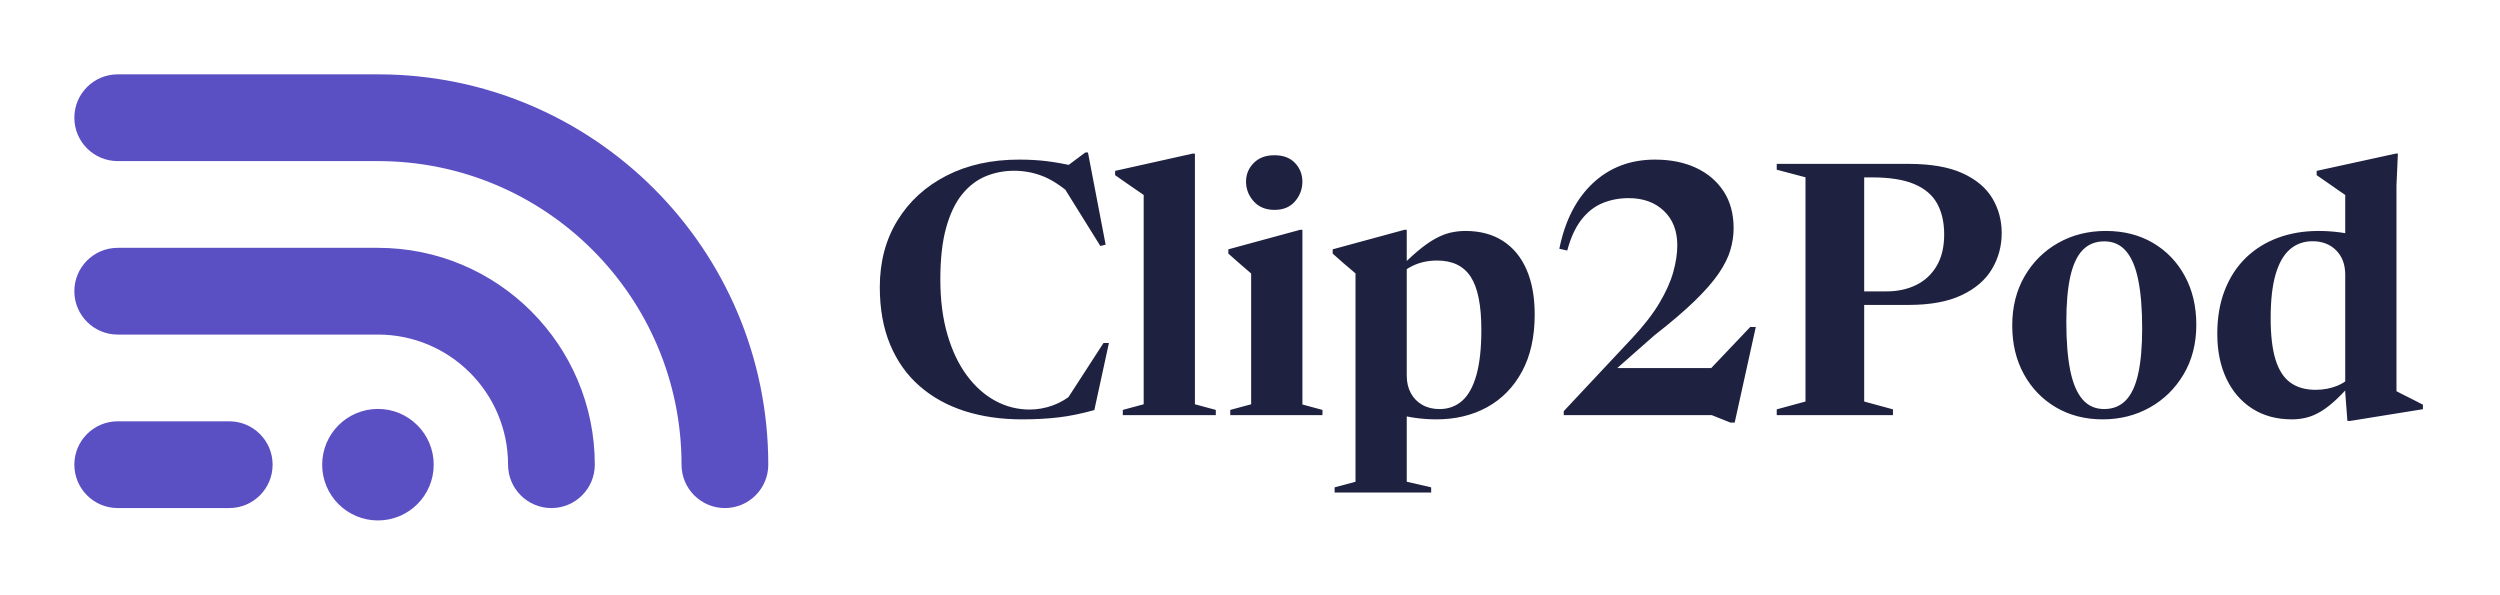
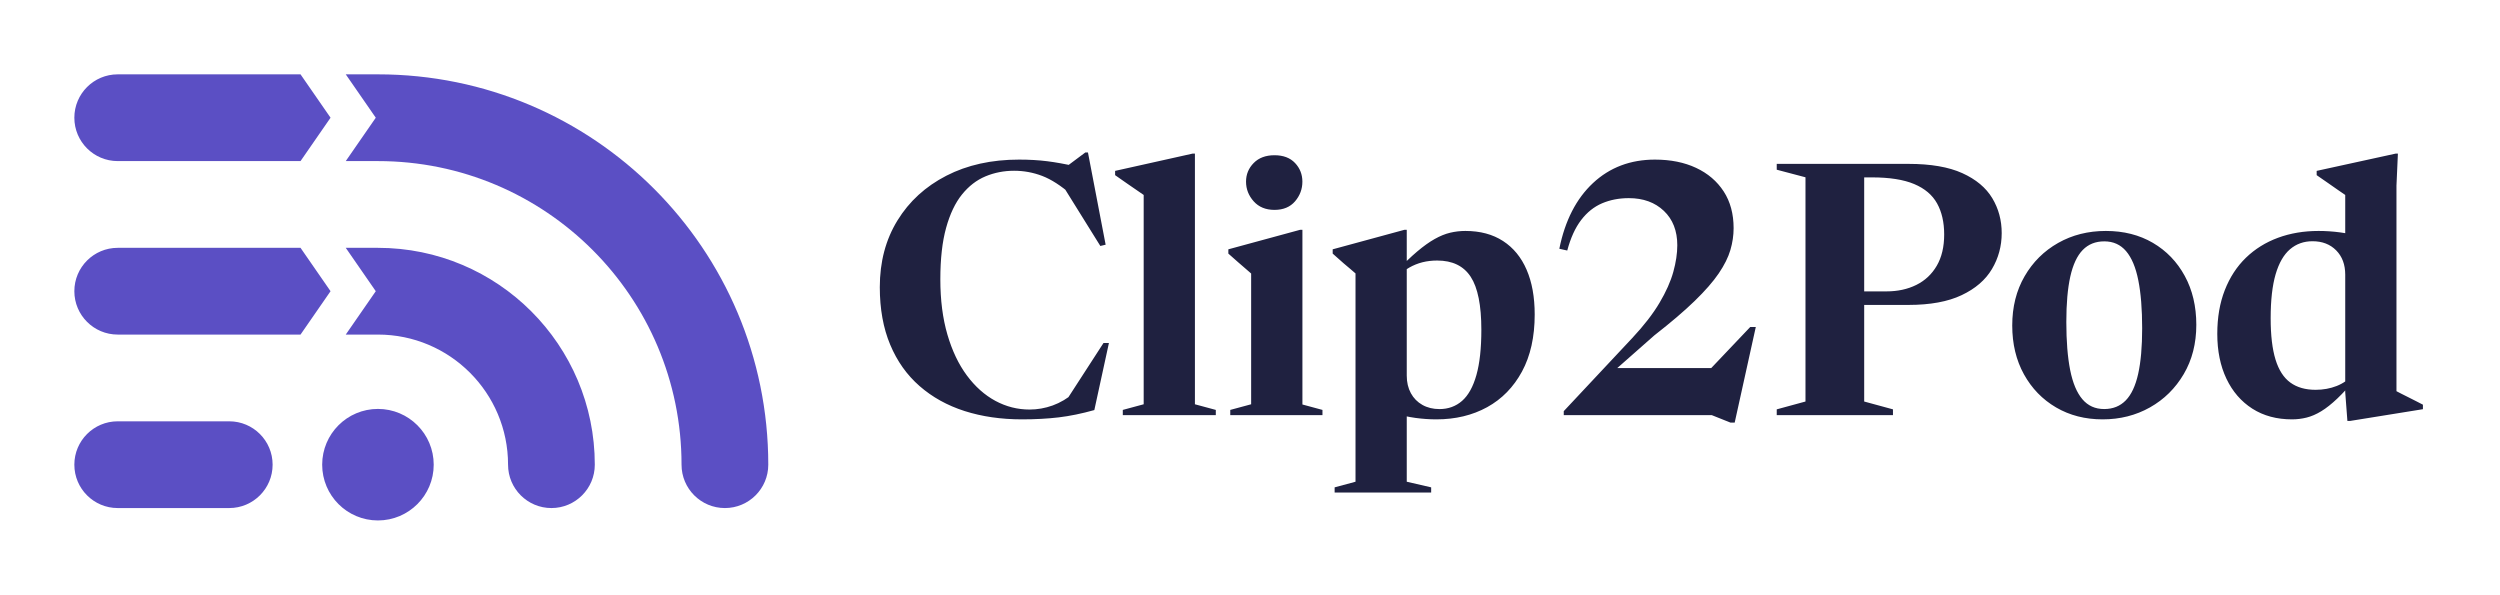
<svg xmlns="http://www.w3.org/2000/svg" viewBox="-8 29 807 192" width="807" height="192" role="img" aria-labelledby="t">
-   <path fill="#5b4fc4" d="M30 53H114A14 14 0 0 1 114 81H30A14 14 0 0 1 30 53ZM114 53A126 126 0 0 1 240 179A14 14 0 0 1 212 179A98 98 0 0 0 114 81ZM30 109H114A14 14 0 0 1 114 137H30A14 14 0 0 1 30 109ZM114 109A70 70 0 0 1 184 179A14 14 0 0 1 156 179A42 42 0 0 0 114 137ZM30 165H66A14 14 0 0 1 66 193H30A14 14 0 0 1 30 165ZM96 179A18 18 0 1 1 132 179A18 18 0 1 1 96 179Z" />
+   <path fill="#5b4fc4" d="M30 53H89.01L98.7 67L89.01 81H30A14 14 0 0 1 30 53ZM103.61 53H114A126 126 0 0 1 240 179A14 14 0 0 1 212 179A98 98 0 0 0 114 81H103.61L113.3 67ZM30 109H89.01L98.7 123L89.01 137H30A14 14 0 0 1 30 109ZM103.61 109H114A70 70 0 0 1 184 179A14 14 0 0 1 156 179A42 42 0 0 0 114 137H103.61L113.3 123ZM30 165H66A14 14 0 0 1 66 193H30A14 14 0 0 1 30 165ZM96 179A18 18 0 1 1 132 179A18 18 0 1 1 96 179Z" />
  <path fill="#1f2140" d="M324.35 161.2Q328.15 161.2 331.79 159.89Q335.44 158.58 338.91 155.67L336.24 158.21L348.21 139.72H349.96L345.25 161.37Q339.15 163.08 333.75 163.73Q328.35 164.37 321.89 164.37Q311.79 164.37 303.39 161.69Q294.99 159 288.84 153.62Q282.69 148.25 279.35 140.25Q276 132.26 276 121.68Q276 109.44 281.69 100.18Q287.37 90.92 297.49 85.72Q307.61 80.52 320.96 80.52Q325.86 80.52 330.01 81.04Q334.17 81.56 339.13 82.69L334.8 83.85L342.35 78.21H343.19L348.9 107.99L347.19 108.4L334.21 87.54L337.87 91.87Q332.81 87.47 328.43 85.79Q324.05 84.12 319.36 84.12Q314.44 84.12 310.13 85.92Q305.81 87.72 302.53 91.78Q299.26 95.83 297.4 102.56Q295.54 109.28 295.54 119.16Q295.54 129.18 297.82 136.99Q300.1 144.8 304.1 150.19Q308.11 155.59 313.31 158.4Q318.51 161.2 324.35 161.2ZM377.72 159.5 384.46 161.32V163H354.44V161.32L361.18 159.5V91.93Q360.44 91.42 359.12 90.51Q357.8 89.6 355.98 88.35Q354.17 87.09 351.96 85.54V84.16L376.94 78.59H377.72V89.52ZM403.4 96.75Q399.16 96.75 396.69 93.99Q394.22 91.22 394.22 87.64Q394.22 84.13 396.69 81.62Q399.16 79.11 403.4 79.11Q407.67 79.11 410.04 81.62Q412.41 84.13 412.41 87.64Q412.41 91.22 410.04 93.99Q407.67 96.75 403.4 96.75ZM412.42 103.19V114.8V159.57L418.89 161.32V163H389.13V161.32L395.87 159.5V117.29Q395.25 116.72 394.18 115.82Q393.11 114.92 391.69 113.67Q390.26 112.42 388.51 110.86V109.48L411.64 103.19ZM470.18 135.45Q470.18 123.61 466.75 118.36Q463.33 113.1 455.91 113.1Q453.41 113.1 451.16 113.66Q448.92 114.23 446.9 115.38Q444.89 116.54 443.03 118.37L442.54 116.83Q446.38 112.8 449.45 110.2Q452.53 107.6 455.12 106.15Q457.72 104.69 460.12 104.12Q462.52 103.55 465.02 103.55Q472.18 103.55 477.18 106.8Q482.19 110.05 484.79 116.07Q487.4 122.08 487.4 130.52Q487.4 141.36 483.3 148.93Q479.2 156.5 472.05 160.44Q464.89 164.37 455.66 164.37Q452.3 164.37 448.89 163.9Q445.49 163.43 442.24 162.44Q439 161.44 436.05 159.88H446.1V184.5L453.98 186.32V188H422.82V186.32L429.56 184.5V117.26Q428.82 116.59 427.92 115.85Q427.03 115.11 425.66 113.94Q424.29 112.77 422.19 110.86V109.48L445.32 103.19H446.1V113.73V150.26Q446.1 153.49 447.43 155.93Q448.76 158.36 451.16 159.71Q453.55 161.05 456.65 161.05Q460.93 161.05 463.96 158.4Q466.98 155.75 468.58 150.08Q470.18 144.42 470.18 135.45ZM538.49 154.02 556.97 134.56H558.77L551.96 165.41H550.58L544.55 163H496.78V161.72L518.88 138.13Q524.54 132.08 527.69 126.75Q530.85 121.43 532.14 116.78Q533.43 112.13 533.43 108.16Q533.43 101.19 529.1 97.07Q524.77 92.96 517.78 92.96Q513.07 92.96 509.16 94.62Q505.25 96.29 502.4 100.02Q499.54 103.75 497.91 109.87L495.35 109.3Q498.11 95.66 506.22 88.09Q514.34 80.52 526.22 80.52Q533.8 80.52 539.5 83.19Q545.2 85.86 548.41 90.8Q551.61 95.74 551.61 102.65Q551.61 106.16 550.57 109.7Q549.53 113.24 546.81 117.25Q544.08 121.26 539.04 126.15Q533.99 131.05 526.01 137.27L510.97 150.53L511.96 147.82H550.51ZM619.58 104.69Q619.58 98.79 617.29 94.67Q615.01 90.56 609.9 88.41Q604.79 86.26 596.26 86.26H583.24L583.77 81.9H608.06Q618.82 81.9 625.43 84.89Q632.05 87.89 635.1 92.96Q638.15 98.03 638.15 104.24Q638.15 110.55 635 115.85Q631.86 121.14 625.21 124.28Q618.57 127.43 608.06 127.43H583.77L583.24 123.06H600.94Q606.38 123.06 610.59 120.97Q614.81 118.88 617.19 114.78Q619.58 110.68 619.58 104.69ZM593.76 81.9V158.61L603.05 161.14V163H565.53V161.14L574.81 158.61V86.23L565.53 83.78V81.9ZM671.22 161.04Q675.47 161.04 678.19 158.25Q680.91 155.47 682.2 149.69Q683.49 143.91 683.49 134.98Q683.49 125.68 682.24 119.45Q681 113.23 678.3 110.07Q675.6 106.91 671.27 106.91Q667.02 106.91 664.31 109.69Q661.6 112.47 660.3 118.24Q659.01 124.01 659.01 132.94Q659.01 142.21 660.25 148.46Q661.5 154.72 664.2 157.88Q666.89 161.04 671.22 161.04ZM670.72 164.37Q662.29 164.37 655.7 160.52Q649.11 156.66 645.33 149.83Q641.55 142.99 641.55 134.07Q641.55 125.06 645.54 118.18Q649.52 111.3 656.37 107.42Q663.21 103.55 671.77 103.55Q680.38 103.55 686.95 107.39Q693.52 111.24 697.24 118.07Q700.97 124.9 700.97 133.85Q700.97 142.87 696.91 149.76Q692.86 156.65 686.01 160.51Q679.16 164.37 670.72 164.37ZM749.04 117.66Q749.04 112.78 746.12 109.82Q743.2 106.87 738.49 106.87Q734.25 106.87 731.22 109.46Q728.18 112.06 726.57 117.53Q724.97 123.01 724.97 131.73Q724.97 139.99 726.54 145.08Q728.12 150.18 731.33 152.5Q734.54 154.83 739.47 154.83Q743.14 154.83 746.27 153.6Q749.39 152.38 752.09 149.53L752.58 151Q749.22 155.05 746.47 157.66Q743.72 160.27 741.31 161.74Q738.9 163.21 736.58 163.79Q734.27 164.37 731.85 164.37Q724.47 164.37 719.06 160.92Q713.65 157.46 710.69 151.25Q707.74 145.04 707.74 136.77Q707.74 128.83 710.17 122.64Q712.59 116.45 716.98 112.2Q721.38 107.95 727.35 105.75Q733.32 103.55 740.42 103.55Q743.93 103.55 747.42 104.02Q750.9 104.49 754.27 105.48Q757.64 106.48 760.63 108.07L749.04 108.98V91.93Q748.36 91.48 746.78 90.38Q745.21 89.28 743.33 87.97Q741.46 86.67 739.82 85.54V84.16L765.29 78.59H766.04L765.58 88.9V155.28Q766.09 155.55 767.14 156.09Q768.19 156.63 769.47 157.26Q770.75 157.9 771.98 158.53Q773.21 159.17 774.12 159.63V161.09L750.6 164.88H749.74L749.04 155.64Z" />
</svg>
